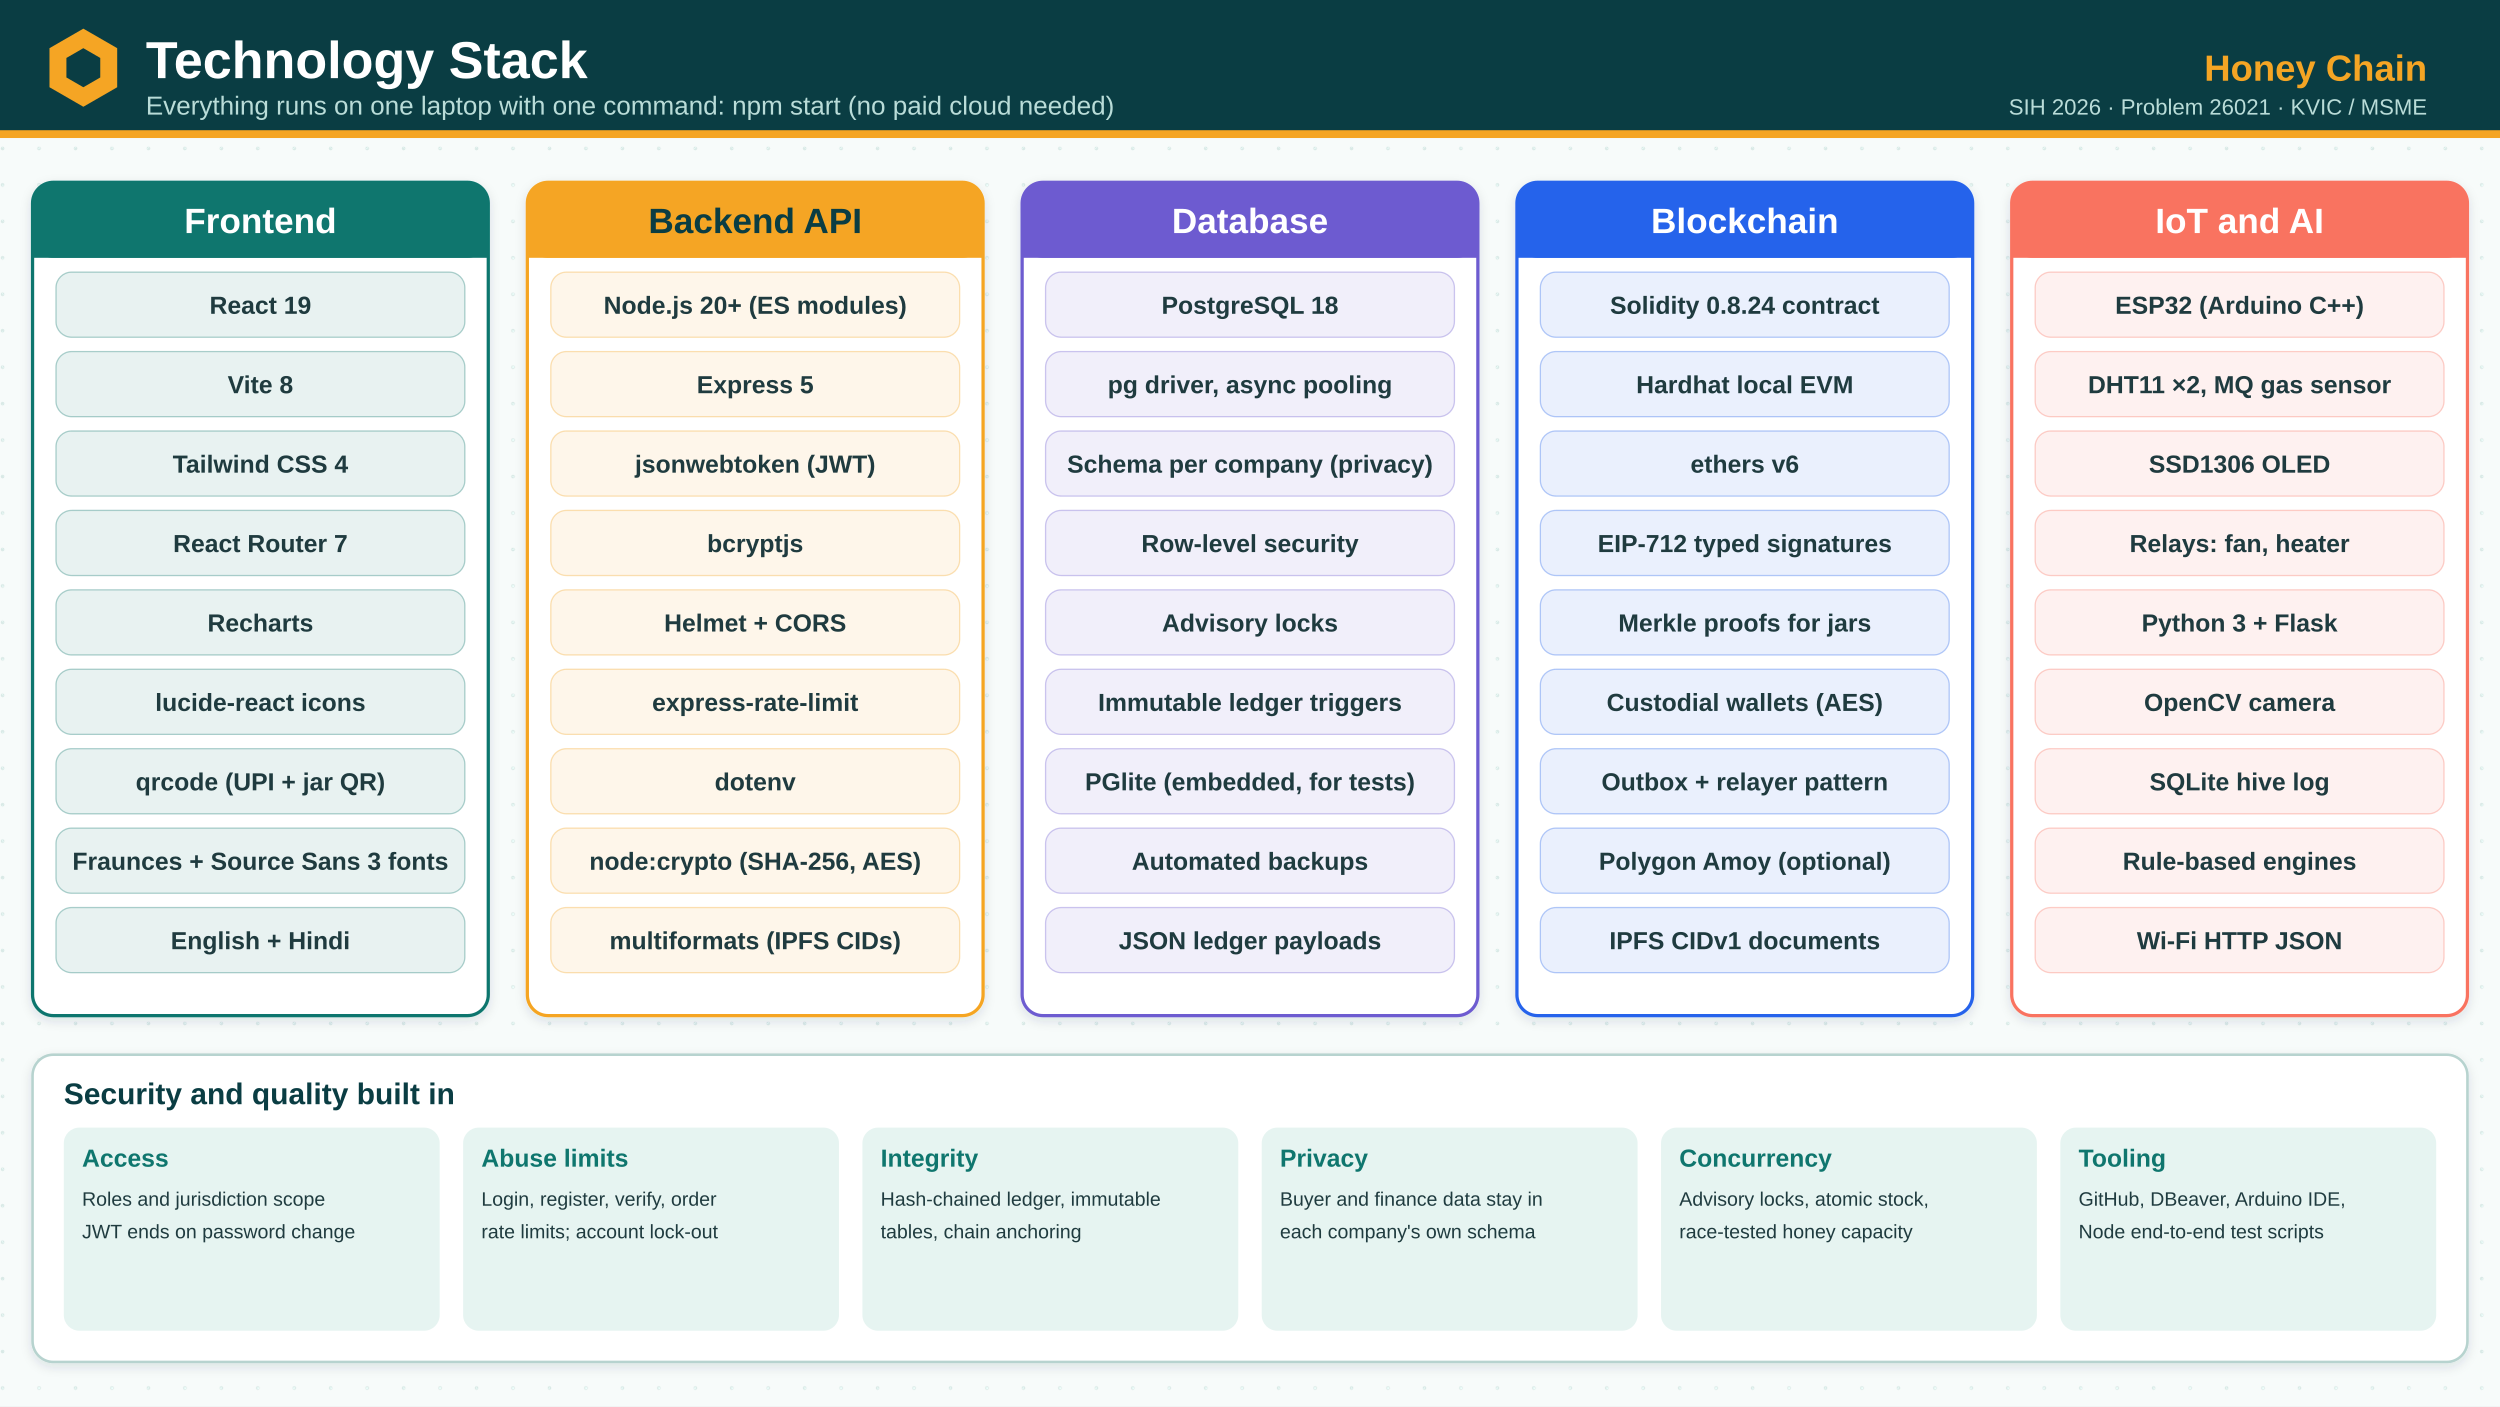
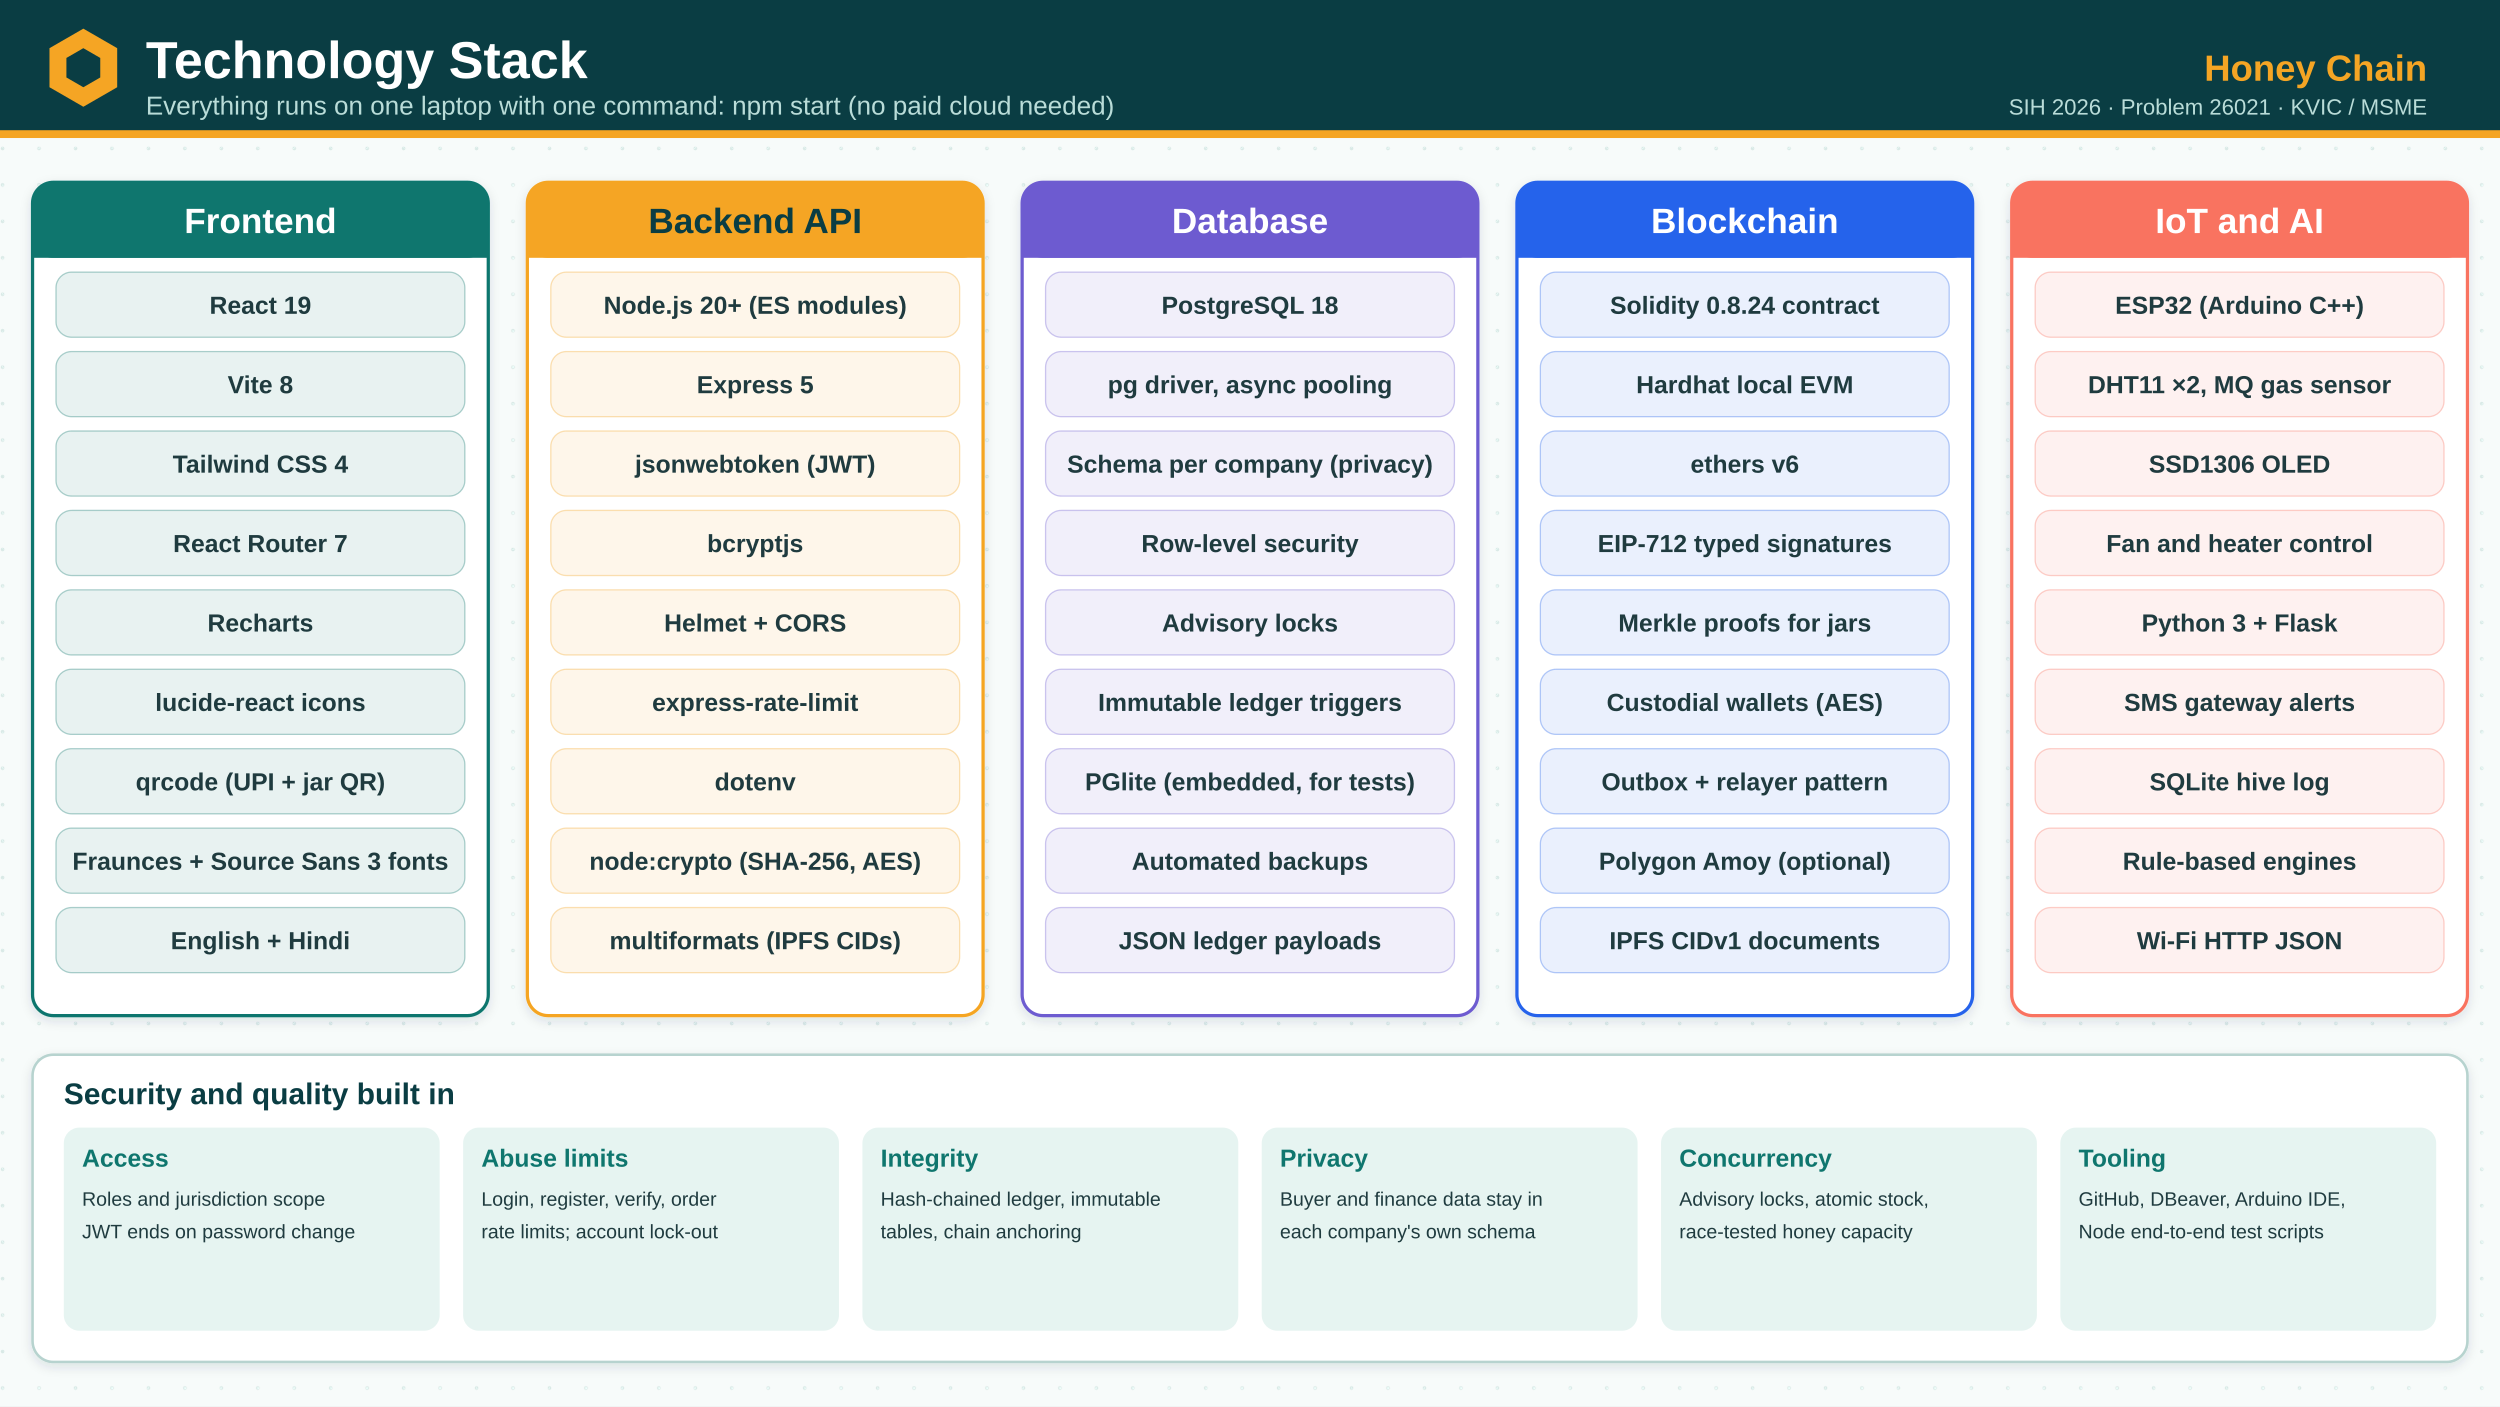
<svg xmlns="http://www.w3.org/2000/svg" width="1920" height="1080" viewBox="0 0 1920 1080" font-family="'Segoe UI', 'Helvetica Neue', Arial, sans-serif">
  <defs>
    <marker id="ah" viewBox="0 0 10 10" refX="9" refY="5" markerWidth="5" markerHeight="5" orient="auto-start-reverse">
      <path d="M0,0 L10,5 L0,10 z" fill="#0f766e" />
    </marker>
    <marker id="ahc" viewBox="0 0 10 10" refX="9" refY="5" markerWidth="5" markerHeight="5" orient="auto-start-reverse">
      <path d="M0,0 L10,5 L0,10 z" fill="#f97360" />
    </marker>
    <pattern id="dots" width="28" height="28" patternUnits="userSpaceOnUse">
      <circle cx="2" cy="2" r="1.4" fill="#d9e9e6" />
    </pattern>
    <filter id="sh" x="-5%" y="-5%" width="110%" height="120%">
      <feDropShadow dx="0" dy="3" stdDeviation="4" flood-color="#0a3d43" flood-opacity="0.12" />
    </filter>
  </defs>
  <rect width="1920" height="1080" fill="#f7fbfa" />
  <rect width="1920" height="1080" fill="url(#dots)" />
  <rect x="0" y="0" width="1920" height="104" fill="#0a3d43" />
  <rect x="0" y="100" width="1920" height="6" fill="#f5a524" />
  <polygon points="90.0,37.0 90.0,67.0 64.0,82.0 38.0,67.0 38.0,37.0 64.0,22.0" fill="#f5a524" />
  <polygon points="77.0,44.5 77.0,59.5 64.0,67.0 51.0,59.5 51.0,44.5 64.0,37.0" fill="#0a3d43" />
  <text x="112" y="60" font-size="40" font-weight="700" fill="#ffffff" text-anchor="start">Technology Stack</text>
  <text x="112" y="88" font-size="20" font-weight="400" fill="#b9dcd8" text-anchor="start">Everything runs on one laptop with one command: npm start (no paid cloud needed)</text>
  <text x="1864" y="62" font-size="28" font-weight="700" fill="#f5a524" text-anchor="end">Honey Chain</text>
  <text x="1864" y="88" font-size="17" font-weight="400" fill="#b9dcd8" text-anchor="end">SIH 2026 · Problem 26021 · KVIC / MSME</text>
  <rect x="25" y="140" width="350" height="640" rx="16" fill="#fff" stroke="#0f766e" stroke-width="2.5" filter="url(#sh)" />
  <rect x="25" y="140" width="350" height="58" rx="16" fill="#0f766e" />
  <rect x="25" y="170" width="350" height="28" fill="#0f766e" />
  <text x="200.0" y="179" font-size="27" font-weight="700" fill="#fff" text-anchor="middle">Frontend</text>
  <rect x="43" y="209" width="314" height="50" rx="12" fill="#0f766e18" stroke="#0f766e55" />
  <text x="200.0" y="241" font-size="19" font-weight="600" fill="#1f3b3f" text-anchor="middle">React 19</text>
  <rect x="43" y="270" width="314" height="50" rx="12" fill="#0f766e18" stroke="#0f766e55" />
  <text x="200.0" y="302" font-size="19" font-weight="600" fill="#1f3b3f" text-anchor="middle">Vite 8</text>
  <rect x="43" y="331" width="314" height="50" rx="12" fill="#0f766e18" stroke="#0f766e55" />
  <text x="200.0" y="363" font-size="19" font-weight="600" fill="#1f3b3f" text-anchor="middle">Tailwind CSS 4</text>
  <rect x="43" y="392" width="314" height="50" rx="12" fill="#0f766e18" stroke="#0f766e55" />
  <text x="200.0" y="424" font-size="19" font-weight="600" fill="#1f3b3f" text-anchor="middle">React Router 7</text>
  <rect x="43" y="453" width="314" height="50" rx="12" fill="#0f766e18" stroke="#0f766e55" />
  <text x="200.0" y="485" font-size="19" font-weight="600" fill="#1f3b3f" text-anchor="middle">Recharts</text>
  <rect x="43" y="514" width="314" height="50" rx="12" fill="#0f766e18" stroke="#0f766e55" />
  <text x="200.0" y="546" font-size="19" font-weight="600" fill="#1f3b3f" text-anchor="middle">lucide-react icons</text>
  <rect x="43" y="575" width="314" height="50" rx="12" fill="#0f766e18" stroke="#0f766e55" />
  <text x="200.0" y="607" font-size="19" font-weight="600" fill="#1f3b3f" text-anchor="middle">qrcode (UPI + jar QR)</text>
  <rect x="43" y="636" width="314" height="50" rx="12" fill="#0f766e18" stroke="#0f766e55" />
  <text x="200.0" y="668" font-size="19" font-weight="600" fill="#1f3b3f" text-anchor="middle">Fraunces + Source Sans 3 fonts</text>
  <rect x="43" y="697" width="314" height="50" rx="12" fill="#0f766e18" stroke="#0f766e55" />
  <text x="200.0" y="729" font-size="19" font-weight="600" fill="#1f3b3f" text-anchor="middle">English + Hindi</text>
  <rect x="405" y="140" width="350" height="640" rx="16" fill="#fff" stroke="#f5a524" stroke-width="2.5" filter="url(#sh)" />
  <rect x="405" y="140" width="350" height="58" rx="16" fill="#f5a524" />
  <rect x="405" y="170" width="350" height="28" fill="#f5a524" />
  <text x="580.0" y="179" font-size="27" font-weight="700" fill="#0a3d43" text-anchor="middle">Backend API</text>
  <rect x="423" y="209" width="314" height="50" rx="12" fill="#f5a52418" stroke="#f5a52455" />
  <text x="580.0" y="241" font-size="19" font-weight="600" fill="#1f3b3f" text-anchor="middle">Node.js 20+ (ES modules)</text>
  <rect x="423" y="270" width="314" height="50" rx="12" fill="#f5a52418" stroke="#f5a52455" />
  <text x="580.0" y="302" font-size="19" font-weight="600" fill="#1f3b3f" text-anchor="middle">Express 5</text>
  <rect x="423" y="331" width="314" height="50" rx="12" fill="#f5a52418" stroke="#f5a52455" />
  <text x="580.0" y="363" font-size="19" font-weight="600" fill="#1f3b3f" text-anchor="middle">jsonwebtoken (JWT)</text>
  <rect x="423" y="392" width="314" height="50" rx="12" fill="#f5a52418" stroke="#f5a52455" />
  <text x="580.0" y="424" font-size="19" font-weight="600" fill="#1f3b3f" text-anchor="middle">bcryptjs</text>
  <rect x="423" y="453" width="314" height="50" rx="12" fill="#f5a52418" stroke="#f5a52455" />
  <text x="580.0" y="485" font-size="19" font-weight="600" fill="#1f3b3f" text-anchor="middle">Helmet + CORS</text>
  <rect x="423" y="514" width="314" height="50" rx="12" fill="#f5a52418" stroke="#f5a52455" />
  <text x="580.0" y="546" font-size="19" font-weight="600" fill="#1f3b3f" text-anchor="middle">express-rate-limit</text>
  <rect x="423" y="575" width="314" height="50" rx="12" fill="#f5a52418" stroke="#f5a52455" />
  <text x="580.0" y="607" font-size="19" font-weight="600" fill="#1f3b3f" text-anchor="middle">dotenv</text>
  <rect x="423" y="636" width="314" height="50" rx="12" fill="#f5a52418" stroke="#f5a52455" />
  <text x="580.0" y="668" font-size="19" font-weight="600" fill="#1f3b3f" text-anchor="middle">node:crypto (SHA-256, AES)</text>
  <rect x="423" y="697" width="314" height="50" rx="12" fill="#f5a52418" stroke="#f5a52455" />
  <text x="580.0" y="729" font-size="19" font-weight="600" fill="#1f3b3f" text-anchor="middle">multiformats (IPFS CIDs)</text>
  <rect x="785" y="140" width="350" height="640" rx="16" fill="#fff" stroke="#6d5bd0" stroke-width="2.5" filter="url(#sh)" />
  <rect x="785" y="140" width="350" height="58" rx="16" fill="#6d5bd0" />
  <rect x="785" y="170" width="350" height="28" fill="#6d5bd0" />
  <text x="960.0" y="179" font-size="27" font-weight="700" fill="#fff" text-anchor="middle">Database</text>
  <rect x="803" y="209" width="314" height="50" rx="12" fill="#6d5bd018" stroke="#6d5bd055" />
  <text x="960.0" y="241" font-size="19" font-weight="600" fill="#1f3b3f" text-anchor="middle">PostgreSQL 18</text>
  <rect x="803" y="270" width="314" height="50" rx="12" fill="#6d5bd018" stroke="#6d5bd055" />
  <text x="960.0" y="302" font-size="19" font-weight="600" fill="#1f3b3f" text-anchor="middle">pg driver, async pooling</text>
  <rect x="803" y="331" width="314" height="50" rx="12" fill="#6d5bd018" stroke="#6d5bd055" />
  <text x="960.0" y="363" font-size="19" font-weight="600" fill="#1f3b3f" text-anchor="middle">Schema per company (privacy)</text>
  <rect x="803" y="392" width="314" height="50" rx="12" fill="#6d5bd018" stroke="#6d5bd055" />
  <text x="960.0" y="424" font-size="19" font-weight="600" fill="#1f3b3f" text-anchor="middle">Row-level security</text>
  <rect x="803" y="453" width="314" height="50" rx="12" fill="#6d5bd018" stroke="#6d5bd055" />
  <text x="960.0" y="485" font-size="19" font-weight="600" fill="#1f3b3f" text-anchor="middle">Advisory locks</text>
  <rect x="803" y="514" width="314" height="50" rx="12" fill="#6d5bd018" stroke="#6d5bd055" />
  <text x="960.0" y="546" font-size="19" font-weight="600" fill="#1f3b3f" text-anchor="middle">Immutable ledger triggers</text>
  <rect x="803" y="575" width="314" height="50" rx="12" fill="#6d5bd018" stroke="#6d5bd055" />
  <text x="960.0" y="607" font-size="19" font-weight="600" fill="#1f3b3f" text-anchor="middle">PGlite (embedded, for tests)</text>
  <rect x="803" y="636" width="314" height="50" rx="12" fill="#6d5bd018" stroke="#6d5bd055" />
  <text x="960.0" y="668" font-size="19" font-weight="600" fill="#1f3b3f" text-anchor="middle">Automated backups</text>
  <rect x="803" y="697" width="314" height="50" rx="12" fill="#6d5bd018" stroke="#6d5bd055" />
  <text x="960.0" y="729" font-size="19" font-weight="600" fill="#1f3b3f" text-anchor="middle">JSON ledger payloads</text>
  <rect x="1165" y="140" width="350" height="640" rx="16" fill="#fff" stroke="#2563eb" stroke-width="2.5" filter="url(#sh)" />
  <rect x="1165" y="140" width="350" height="58" rx="16" fill="#2563eb" />
  <rect x="1165" y="170" width="350" height="28" fill="#2563eb" />
  <text x="1340.0" y="179" font-size="27" font-weight="700" fill="#fff" text-anchor="middle">Blockchain</text>
  <rect x="1183" y="209" width="314" height="50" rx="12" fill="#2563eb18" stroke="#2563eb55" />
  <text x="1340.0" y="241" font-size="19" font-weight="600" fill="#1f3b3f" text-anchor="middle">Solidity 0.8.24 contract</text>
  <rect x="1183" y="270" width="314" height="50" rx="12" fill="#2563eb18" stroke="#2563eb55" />
  <text x="1340.0" y="302" font-size="19" font-weight="600" fill="#1f3b3f" text-anchor="middle">Hardhat local EVM</text>
  <rect x="1183" y="331" width="314" height="50" rx="12" fill="#2563eb18" stroke="#2563eb55" />
  <text x="1340.0" y="363" font-size="19" font-weight="600" fill="#1f3b3f" text-anchor="middle">ethers v6</text>
  <rect x="1183" y="392" width="314" height="50" rx="12" fill="#2563eb18" stroke="#2563eb55" />
  <text x="1340.0" y="424" font-size="19" font-weight="600" fill="#1f3b3f" text-anchor="middle">EIP-712 typed signatures</text>
  <rect x="1183" y="453" width="314" height="50" rx="12" fill="#2563eb18" stroke="#2563eb55" />
  <text x="1340.0" y="485" font-size="19" font-weight="600" fill="#1f3b3f" text-anchor="middle">Merkle proofs for jars</text>
  <rect x="1183" y="514" width="314" height="50" rx="12" fill="#2563eb18" stroke="#2563eb55" />
  <text x="1340.0" y="546" font-size="19" font-weight="600" fill="#1f3b3f" text-anchor="middle">Custodial wallets (AES)</text>
  <rect x="1183" y="575" width="314" height="50" rx="12" fill="#2563eb18" stroke="#2563eb55" />
  <text x="1340.0" y="607" font-size="19" font-weight="600" fill="#1f3b3f" text-anchor="middle">Outbox + relayer pattern</text>
  <rect x="1183" y="636" width="314" height="50" rx="12" fill="#2563eb18" stroke="#2563eb55" />
  <text x="1340.0" y="668" font-size="19" font-weight="600" fill="#1f3b3f" text-anchor="middle">Polygon Amoy (optional)</text>
  <rect x="1183" y="697" width="314" height="50" rx="12" fill="#2563eb18" stroke="#2563eb55" />
  <text x="1340.0" y="729" font-size="19" font-weight="600" fill="#1f3b3f" text-anchor="middle">IPFS CIDv1 documents</text>
  <rect x="1545" y="140" width="350" height="640" rx="16" fill="#fff" stroke="#f97360" stroke-width="2.5" filter="url(#sh)" />
  <rect x="1545" y="140" width="350" height="58" rx="16" fill="#f97360" />
  <rect x="1545" y="170" width="350" height="28" fill="#f97360" />
  <text x="1720.0" y="179" font-size="27" font-weight="700" fill="#fff" text-anchor="middle">IoT and AI</text>
  <rect x="1563" y="209" width="314" height="50" rx="12" fill="#f9736018" stroke="#f9736055" />
  <text x="1720.0" y="241" font-size="19" font-weight="600" fill="#1f3b3f" text-anchor="middle">ESP32 (Arduino C++)</text>
  <rect x="1563" y="270" width="314" height="50" rx="12" fill="#f9736018" stroke="#f9736055" />
  <text x="1720.0" y="302" font-size="19" font-weight="600" fill="#1f3b3f" text-anchor="middle">DHT11 ×2, MQ gas sensor</text>
  <rect x="1563" y="331" width="314" height="50" rx="12" fill="#f9736018" stroke="#f9736055" />
  <text x="1720.0" y="363" font-size="19" font-weight="600" fill="#1f3b3f" text-anchor="middle">SSD1306 OLED</text>
  <rect x="1563" y="392" width="314" height="50" rx="12" fill="#f9736018" stroke="#f9736055" />
-   <text x="1720.0" y="424" font-size="19" font-weight="600" fill="#1f3b3f" text-anchor="middle">Relays: fan, heater</text>
+   <text x="1720.0" y="424" font-size="19" font-weight="600" fill="#1f3b3f" text-anchor="middle">Fan and heater control</text>
  <rect x="1563" y="453" width="314" height="50" rx="12" fill="#f9736018" stroke="#f9736055" />
  <text x="1720.0" y="485" font-size="19" font-weight="600" fill="#1f3b3f" text-anchor="middle">Python 3 + Flask</text>
  <rect x="1563" y="514" width="314" height="50" rx="12" fill="#f9736018" stroke="#f9736055" />
-   <text x="1720.0" y="546" font-size="19" font-weight="600" fill="#1f3b3f" text-anchor="middle">OpenCV camera</text>
+   <text x="1720.0" y="546" font-size="19" font-weight="600" fill="#1f3b3f" text-anchor="middle">SMS gateway alerts</text>
  <rect x="1563" y="575" width="314" height="50" rx="12" fill="#f9736018" stroke="#f9736055" />
  <text x="1720.0" y="607" font-size="19" font-weight="600" fill="#1f3b3f" text-anchor="middle">SQLite hive log</text>
  <rect x="1563" y="636" width="314" height="50" rx="12" fill="#f9736018" stroke="#f9736055" />
  <text x="1720.0" y="668" font-size="19" font-weight="600" fill="#1f3b3f" text-anchor="middle">Rule-based engines</text>
  <rect x="1563" y="697" width="314" height="50" rx="12" fill="#f9736018" stroke="#f9736055" />
  <text x="1720.0" y="729" font-size="19" font-weight="600" fill="#1f3b3f" text-anchor="middle">Wi-Fi HTTP JSON</text>
  <rect x="25" y="810" width="1870" height="236" rx="16" fill="#fff" stroke="#b7d3cf" stroke-width="2" filter="url(#sh)" />
  <text x="49" y="848" font-size="23" font-weight="700" fill="#0a3d43" text-anchor="start">Security and quality built in</text>
  <rect x="49.0" y="866" width="288.667" height="156" rx="12" fill="#e6f4f1" stroke="none" stroke-width="1.5" />
  <text x="63.0" y="896" font-size="19" font-weight="700" fill="#0f766e" text-anchor="start">Access</text>
  <text x="63.0" y="926" font-size="15" font-weight="400" fill="#1f3b3f" text-anchor="start">Roles and jurisdiction scope</text>
  <text x="63.0" y="951" font-size="15" font-weight="400" fill="#1f3b3f" text-anchor="start">JWT ends on password change</text>
  <rect x="355.667" y="866" width="288.667" height="156" rx="12" fill="#e6f4f1" stroke="none" stroke-width="1.5" />
  <text x="369.667" y="896" font-size="19" font-weight="700" fill="#0f766e" text-anchor="start">Abuse limits</text>
  <text x="369.667" y="926" font-size="15" font-weight="400" fill="#1f3b3f" text-anchor="start">Login, register, verify, order</text>
  <text x="369.667" y="951" font-size="15" font-weight="400" fill="#1f3b3f" text-anchor="start">rate limits; account lock-out</text>
  <rect x="662.333" y="866" width="288.667" height="156" rx="12" fill="#e6f4f1" stroke="none" stroke-width="1.5" />
  <text x="676.333" y="896" font-size="19" font-weight="700" fill="#0f766e" text-anchor="start">Integrity</text>
  <text x="676.333" y="926" font-size="15" font-weight="400" fill="#1f3b3f" text-anchor="start">Hash-chained ledger, immutable</text>
  <text x="676.333" y="951" font-size="15" font-weight="400" fill="#1f3b3f" text-anchor="start">tables, chain anchoring</text>
  <rect x="969.0" y="866" width="288.667" height="156" rx="12" fill="#e6f4f1" stroke="none" stroke-width="1.5" />
  <text x="983.0" y="896" font-size="19" font-weight="700" fill="#0f766e" text-anchor="start">Privacy</text>
  <text x="983.0" y="926" font-size="15" font-weight="400" fill="#1f3b3f" text-anchor="start">Buyer and finance data stay in</text>
  <text x="983.0" y="951" font-size="15" font-weight="400" fill="#1f3b3f" text-anchor="start">each company's own schema</text>
  <rect x="1275.667" y="866" width="288.667" height="156" rx="12" fill="#e6f4f1" stroke="none" stroke-width="1.5" />
  <text x="1289.667" y="896" font-size="19" font-weight="700" fill="#0f766e" text-anchor="start">Concurrency</text>
  <text x="1289.667" y="926" font-size="15" font-weight="400" fill="#1f3b3f" text-anchor="start">Advisory locks, atomic stock,</text>
  <text x="1289.667" y="951" font-size="15" font-weight="400" fill="#1f3b3f" text-anchor="start">race-tested honey capacity</text>
  <rect x="1582.333" y="866" width="288.667" height="156" rx="12" fill="#e6f4f1" stroke="none" stroke-width="1.5" />
  <text x="1596.333" y="896" font-size="19" font-weight="700" fill="#0f766e" text-anchor="start">Tooling</text>
  <text x="1596.333" y="926" font-size="15" font-weight="400" fill="#1f3b3f" text-anchor="start">GitHub, DBeaver, Arduino IDE,</text>
  <text x="1596.333" y="951" font-size="15" font-weight="400" fill="#1f3b3f" text-anchor="start">Node end-to-end test scripts</text>
</svg>
